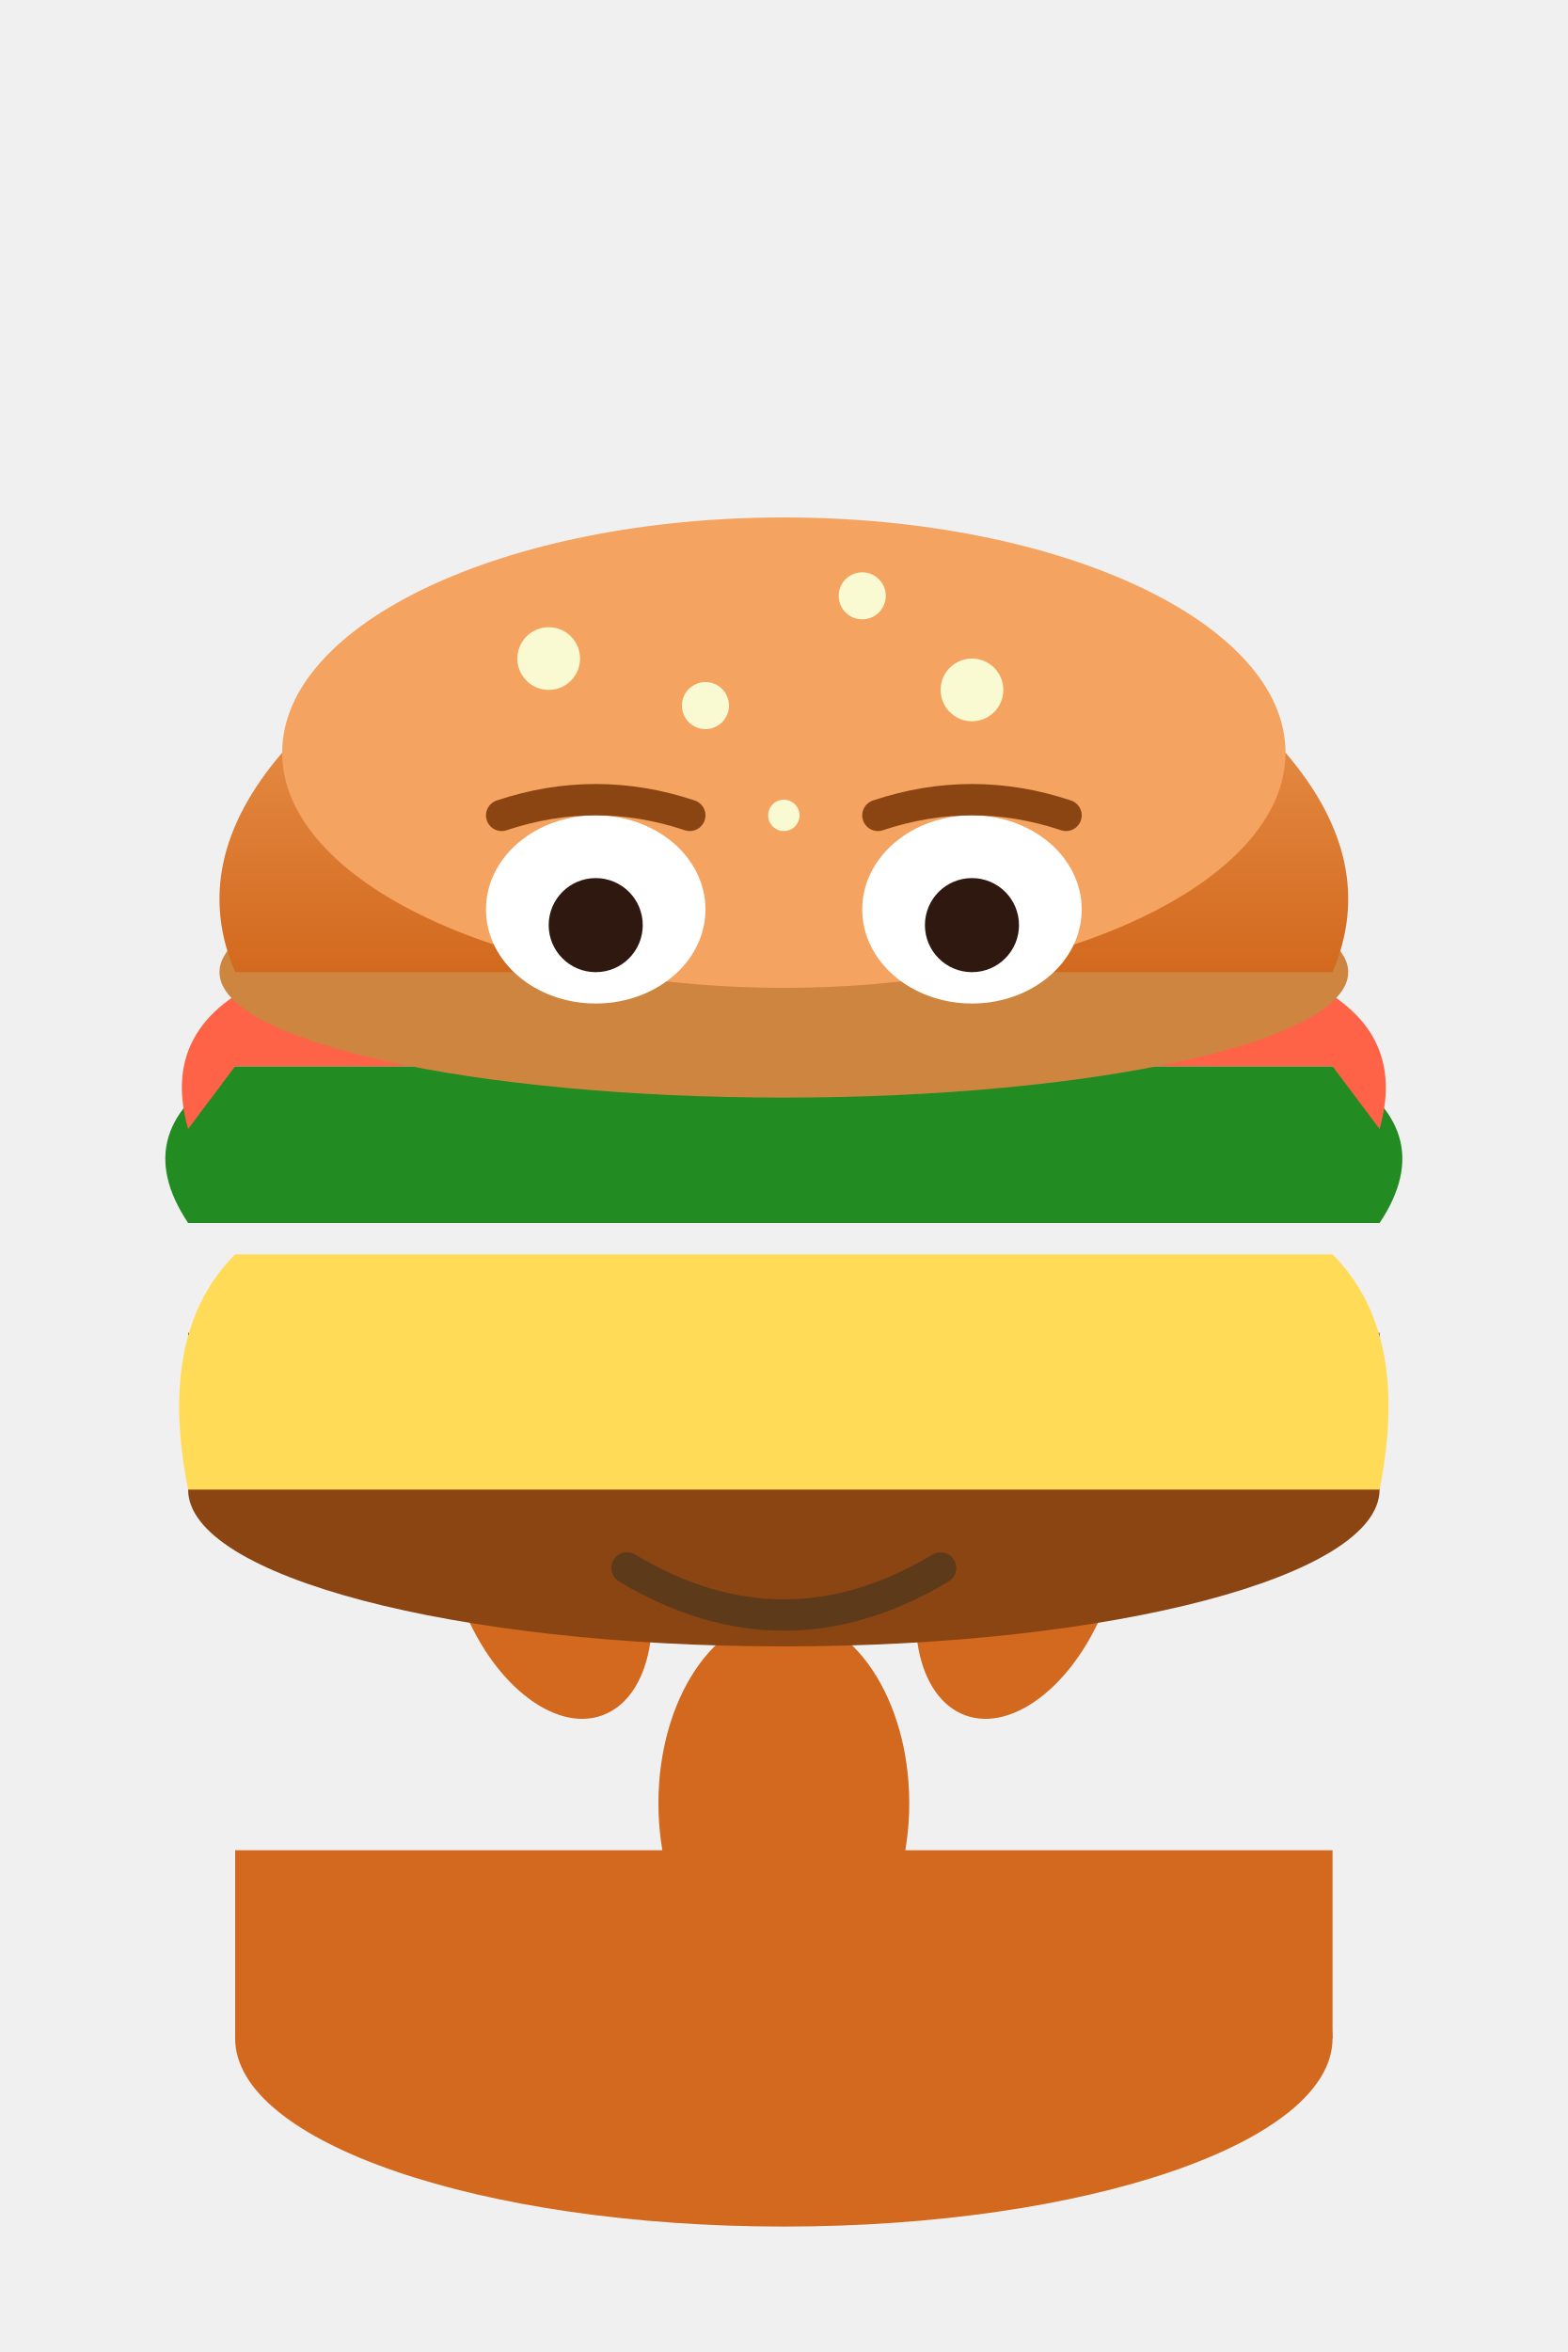
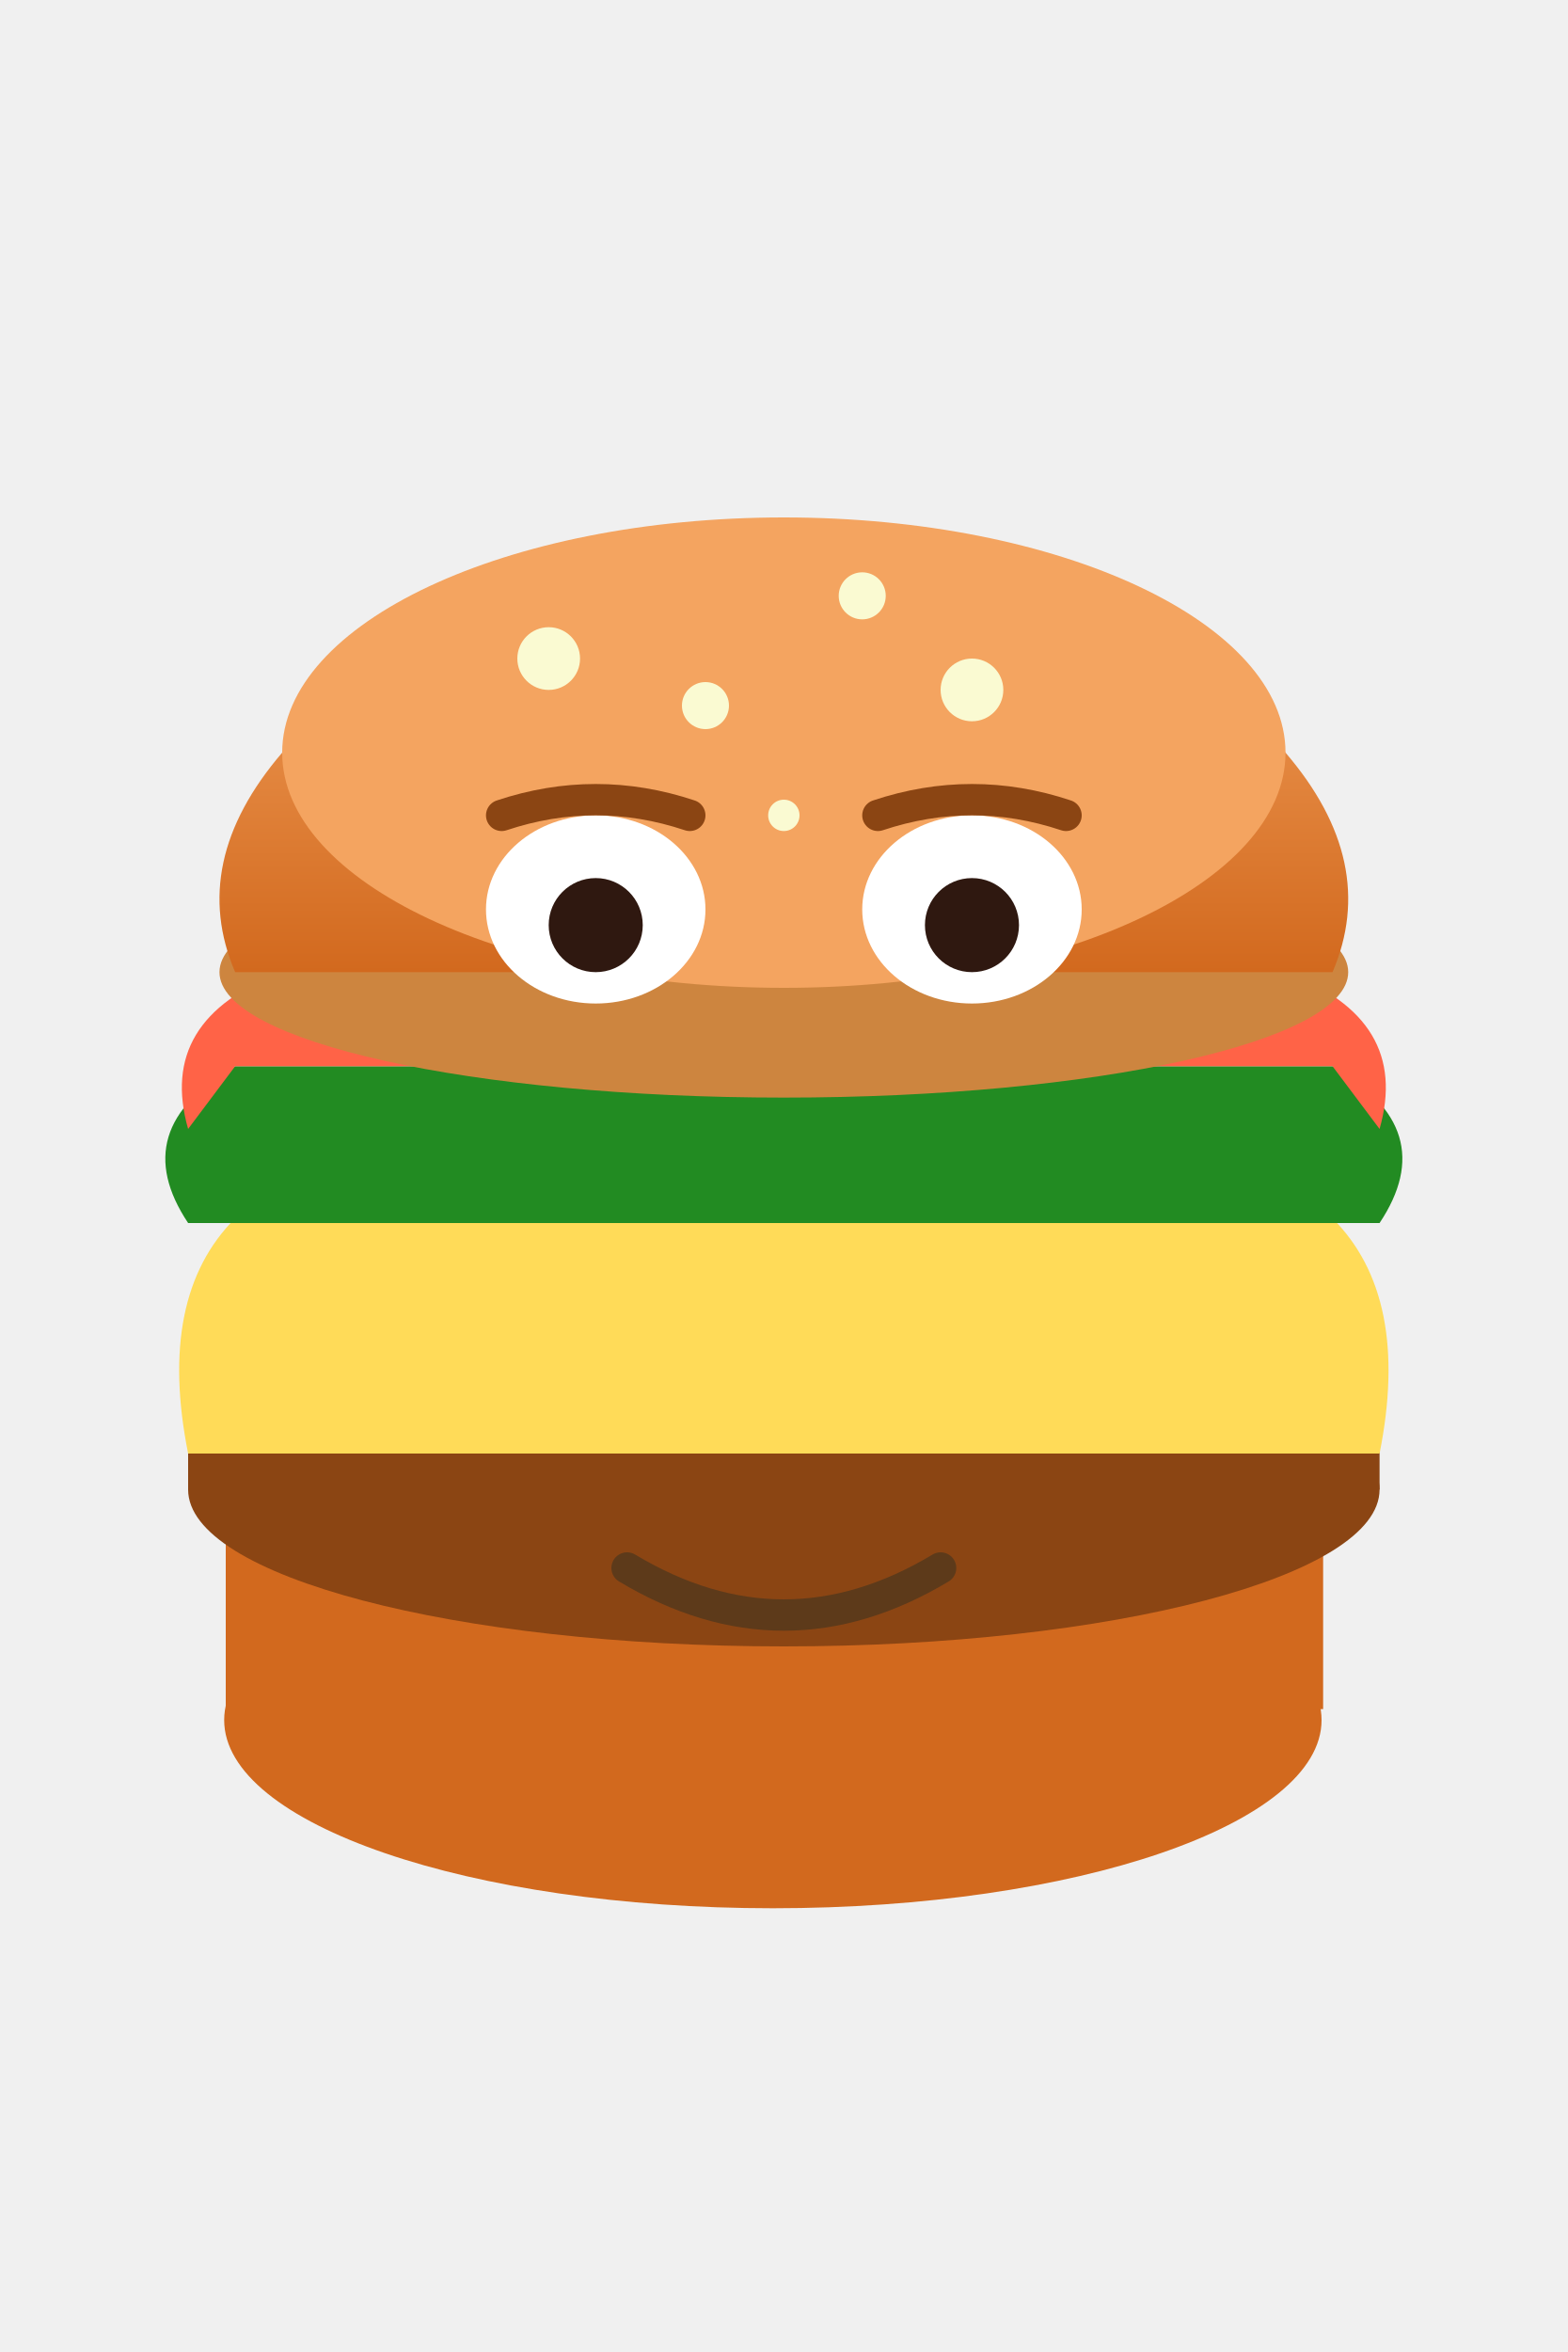
- <svg xmlns="http://www.w3.org/2000/svg" viewBox="0 0 100 150">
-   <defs>
-     <linearGradient id="bunGrad" x1="0%" y1="0%" x2="0%" y2="100%">
-       <stop offset="0%" style="stop-color:#F4A460" />
-       <stop offset="100%" style="stop-color:#D2691E" />
+ <svg xmlns="http://www.w3.org/2000/svg" viewBox="0 0 100 150" width="100" height="150" style="cursor: default;">
+   <defs style="cursor: pointer;">
+     <linearGradient id="bunGrad" x1="0%" y1="0%" x2="0%" y2="100%" style="cursor: pointer;">
+       <stop offset="0%" style="stop-color: rgb(244, 164, 96); cursor: pointer;" />
+       <stop offset="100%" style="stop-color: rgb(210, 105, 30); cursor: pointer;" />
    </linearGradient>
  </defs>
  <g id="body">
-     <ellipse cx="50" cy="115" rx="8" ry="12" fill="#D2691E" />
-     <ellipse cx="35" cy="100" rx="6" ry="10" fill="#D2691E" transform="rotate(-20 35 100)" />
-     <ellipse cx="65" cy="100" rx="6" ry="10" fill="#D2691E" transform="rotate(20 65 100)" />
-     <ellipse cx="50" cy="130" rx="35" ry="12" fill="#D2691E" />
-     <rect x="15" y="118" width="70" height="12" fill="#D2691E" />
+     <rect x="14.4" y="97.0" width="70" height="12" fill="#D2691E" style="cursor: pointer;" class="" />
+     <ellipse cx="49.3" cy="109.7" rx="35" ry="12" fill="#D2691E" style="cursor: pointer;" class="" />
  </g>
  <g id="head-bottom">
-     <ellipse cx="50" cy="95" rx="38" ry="10" fill="#8B4513" />
-     <rect x="12" y="85" width="76" height="10" fill="#8B4513" />
-     <path d="M15 80 Q10 85 12 95 L88 95 Q90 85 85 80 Z" fill="#FFDB58" />
-     <path d="M12 78 Q8 72 15 68 L85 68 Q92 72 88 78 Z" fill="#228B22" />
-     <path d="M15 68 L12 72 Q10 65 18 62 L82 62 Q90 65 88 72 L85 68 Z" fill="#FF6347" />
-     <ellipse cx="50" cy="62" rx="36" ry="8" fill="#CD853F" />
-     <path id="mouth-closed" d="M40 100 Q50 106 60 100" fill="none" stroke="#5D3A1A" stroke-width="2" stroke-linecap="round" />
-     <ellipse id="mouth-open" cx="50" cy="102" rx="8" ry="5" fill="#5D3A1A" opacity="0" />
+     <ellipse cx="50" cy="95" rx="38" ry="10" fill="#8B4513" style="cursor: pointer;" />
+     <rect x="12" y="85" width="76" height="10" fill="#8B4513" style="cursor: pointer;" />
+     <path d="M15 80 Q10 85 12 95 L88 95 Q90 85 85 80 Z" fill="#FFDB58" style="cursor: pointer;" class="" transform="translate(0.0, -2.3)" />
+     <path d="M12 78 Q8 72 15 68 L85 68 Q92 72 88 78 Z" fill="#228B22" style="cursor: pointer;" />
+     <path d="M15 68 L12 72 Q10 65 18 62 L82 62 Q90 65 88 72 L85 68 Z" fill="#FF6347" style="cursor: pointer;" />
+     <ellipse cx="50" cy="62" rx="36" ry="8" fill="#CD853F" style="cursor: pointer;" />
+     <path id="mouth-closed" d="M40 100 Q50 106 60 100" fill="none" stroke="#5D3A1A" stroke-width="2" stroke-linecap="round" style="cursor: pointer;" />
+     <ellipse id="mouth-open" cx="50" cy="102" rx="8" ry="5" fill="#5D3A1A" opacity="0" style="cursor: pointer;" />
  </g>
  <g id="head-top">
-     <path d="M15 62 Q12 55 18 48 Q25 38 50 35 Q75 38 82 48 Q88 55 85 62 Z" fill="url(#bunGrad)" />
-     <ellipse cx="50" cy="48" rx="32" ry="15" fill="#F4A460" />
-     <circle cx="35" cy="42" r="2" fill="#FAFAD2" />
-     <circle cx="55" cy="38" r="1.5" fill="#FAFAD2" />
-     <circle cx="45" cy="45" r="1.5" fill="#FAFAD2" />
-     <circle cx="62" cy="44" r="2" fill="#FAFAD2" />
-     <circle cx="50" cy="52" r="1" fill="#FAFAD2" />
-     <ellipse id="eye-left-white" cx="38" cy="58" rx="7" ry="6" fill="white" />
-     <ellipse id="eye-right-white" cx="62" cy="58" rx="7" ry="6" fill="white" />
-     <circle id="eye-left-pupil" class="pupil" cx="38" cy="59" r="3" fill="#2F1810" />
-     <circle id="eye-right-pupil" class="pupil" cx="62" cy="59" r="3" fill="#2F1810" />
-     <path id="brow-left" d="M32 52 Q38 50 44 52" fill="none" stroke="#8B4513" stroke-width="2" stroke-linecap="round" />
-     <path id="brow-right" d="M56 52 Q62 50 68 52" fill="none" stroke="#8B4513" stroke-width="2" stroke-linecap="round" />
+     <path d="M15 62 Q12 55 18 48 Q25 38 50 35 Q75 38 82 48 Q88 55 85 62 Z" fill="url(#bunGrad)" style="cursor: pointer;" />
+     <ellipse cx="50" cy="48" rx="32" ry="15" fill="#F4A460" style="cursor: pointer;" />
+     <circle cx="35" cy="42" r="2" fill="#FAFAD2" style="cursor: pointer;" />
+     <circle cx="55" cy="38" r="1.5" fill="#FAFAD2" style="cursor: pointer;" />
+     <circle cx="45" cy="45" r="1.5" fill="#FAFAD2" style="cursor: pointer;" />
+     <circle cx="62" cy="44" r="2" fill="#FAFAD2" style="cursor: pointer;" />
+     <circle cx="50" cy="52" r="1" fill="#FAFAD2" style="cursor: pointer;" />
+     <ellipse id="eye-left-white" cx="38" cy="58" rx="7" ry="6" fill="white" style="cursor: pointer;" />
+     <ellipse id="eye-right-white" cx="62" cy="58" rx="7" ry="6" fill="white" style="cursor: pointer;" />
+     <circle id="eye-left-pupil" class="pupil" cx="38" cy="59" r="3" fill="#2F1810" style="cursor: pointer;" />
+     <circle id="eye-right-pupil" class="pupil" cx="62" cy="59" r="3" fill="#2F1810" style="cursor: pointer;" />
+     <path id="brow-left" d="M32 52 Q38 50 44 52" fill="none" stroke="#8B4513" stroke-width="2" stroke-linecap="round" style="cursor: pointer;" />
+     <path id="brow-right" d="M56 52 Q62 50 68 52" fill="none" stroke="#8B4513" stroke-width="2" stroke-linecap="round" style="cursor: pointer;" />
  </g>
</svg>
